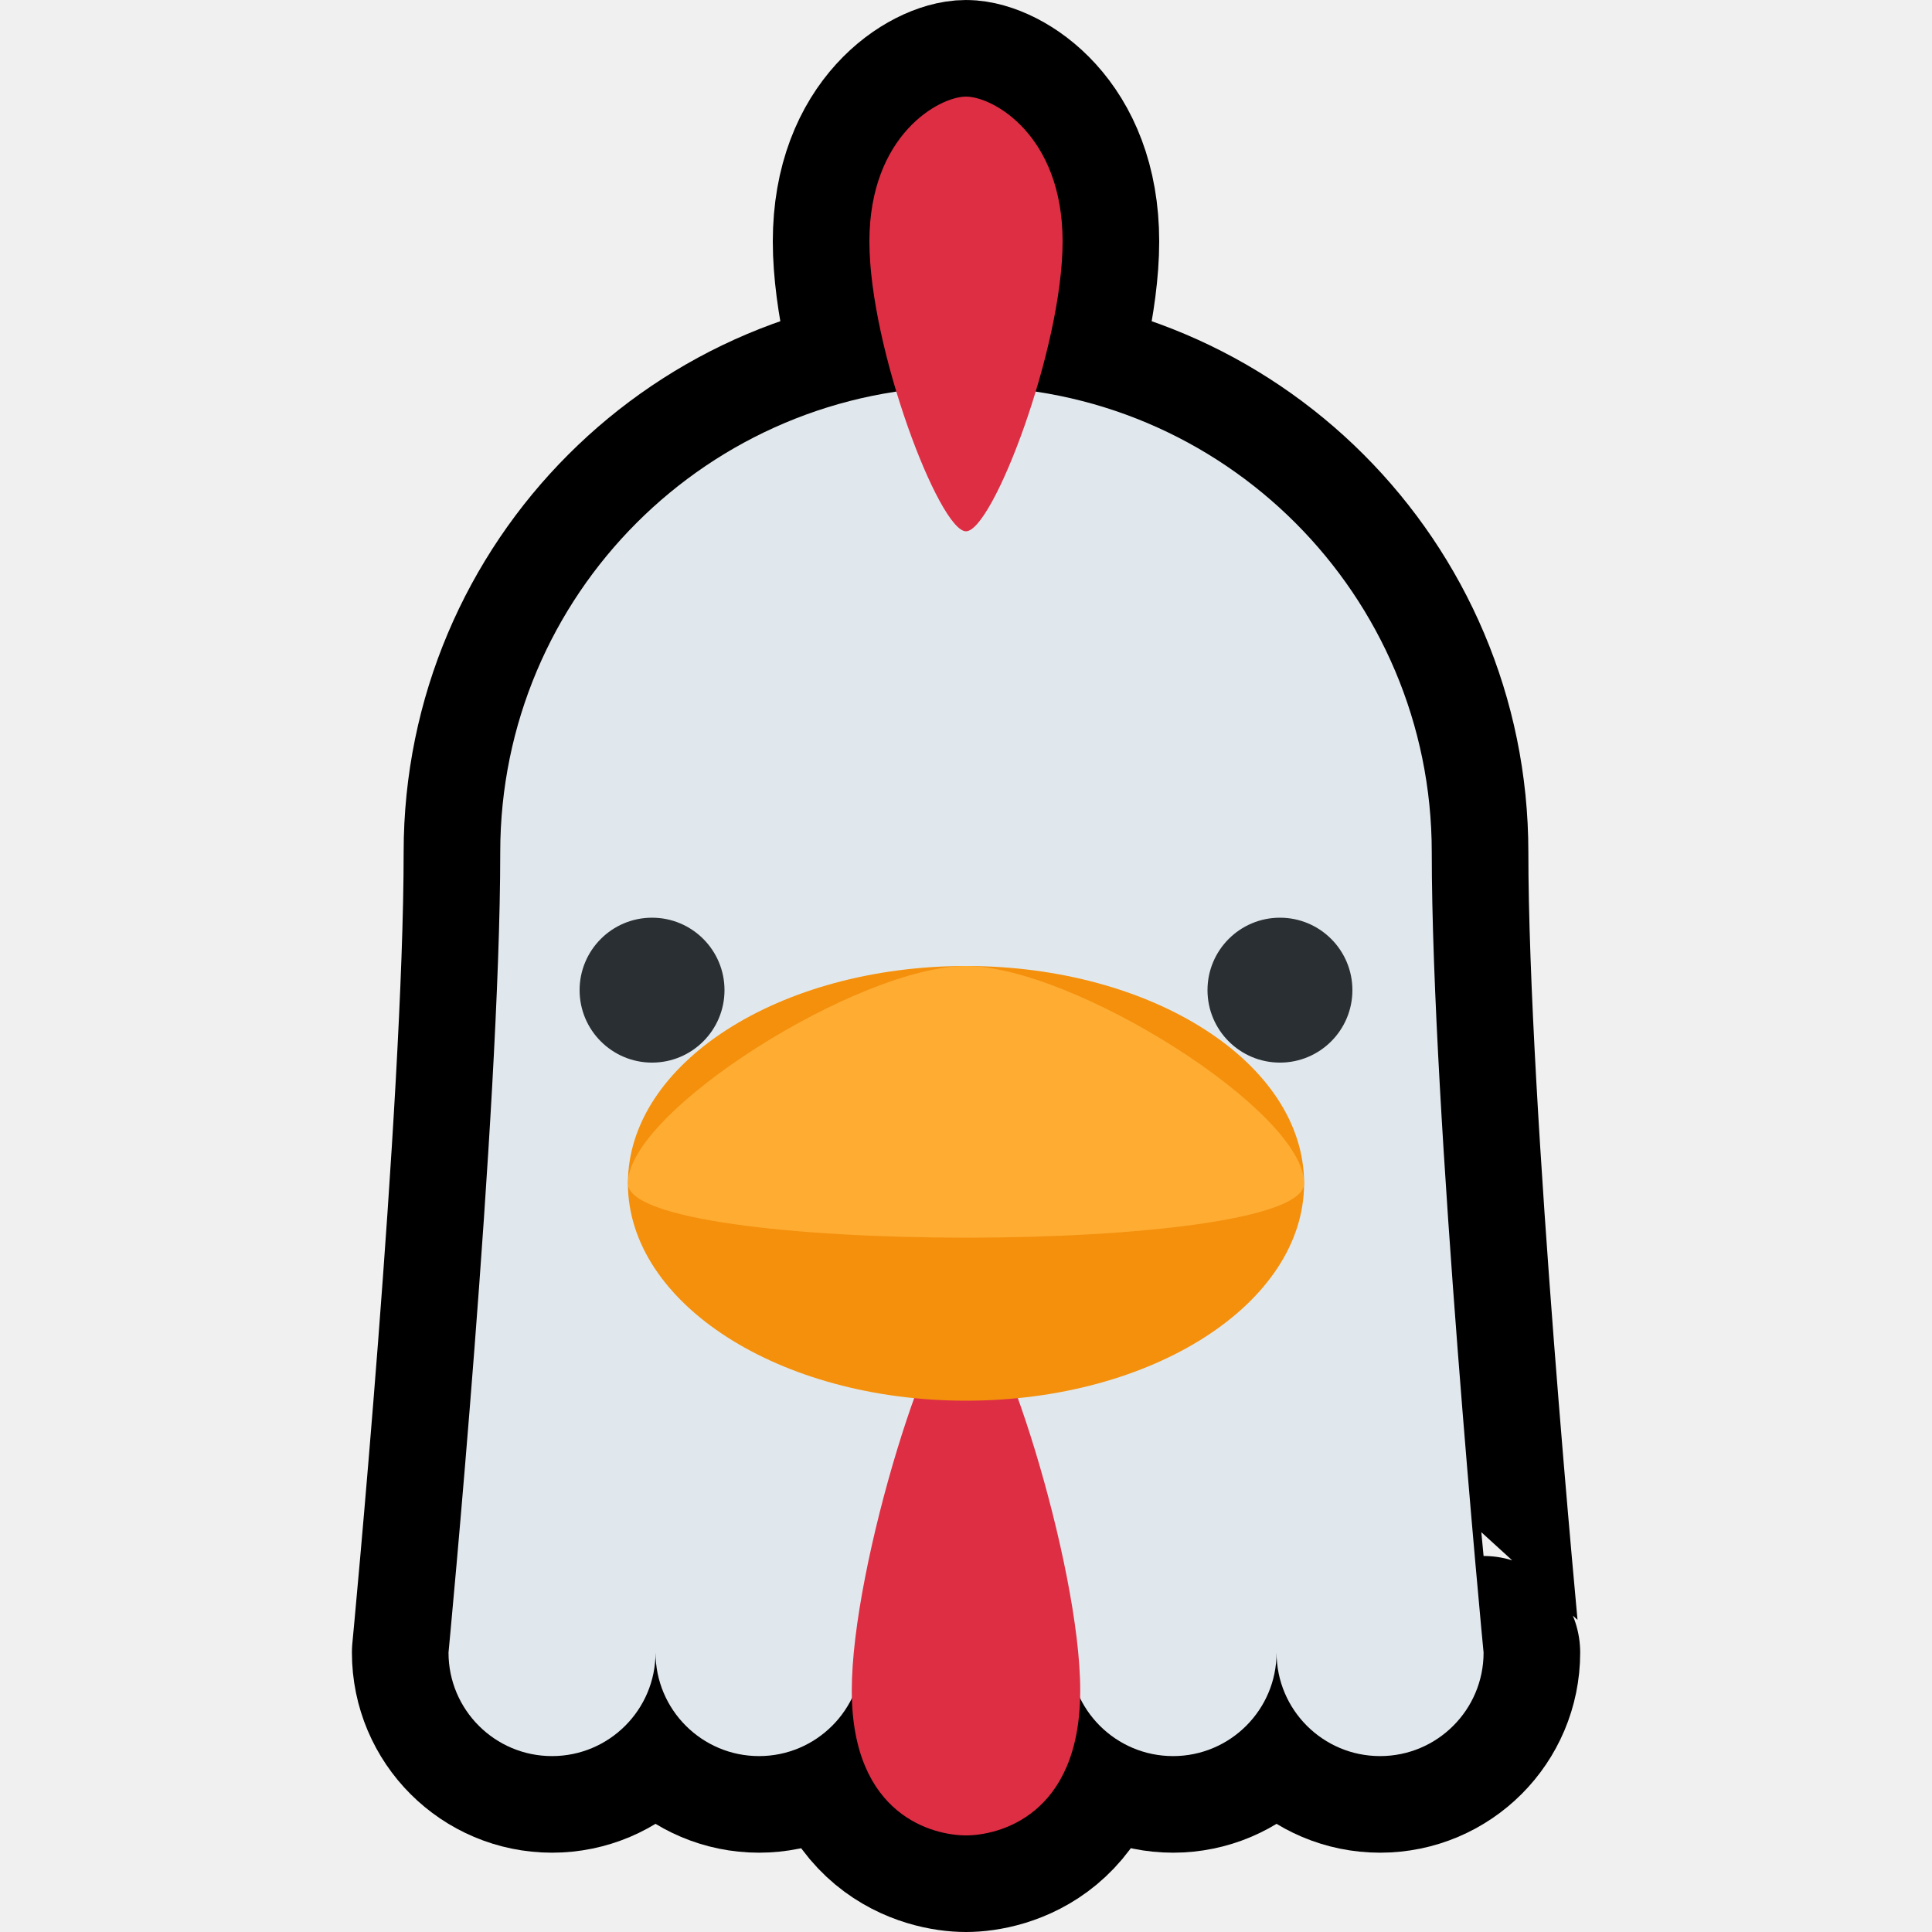
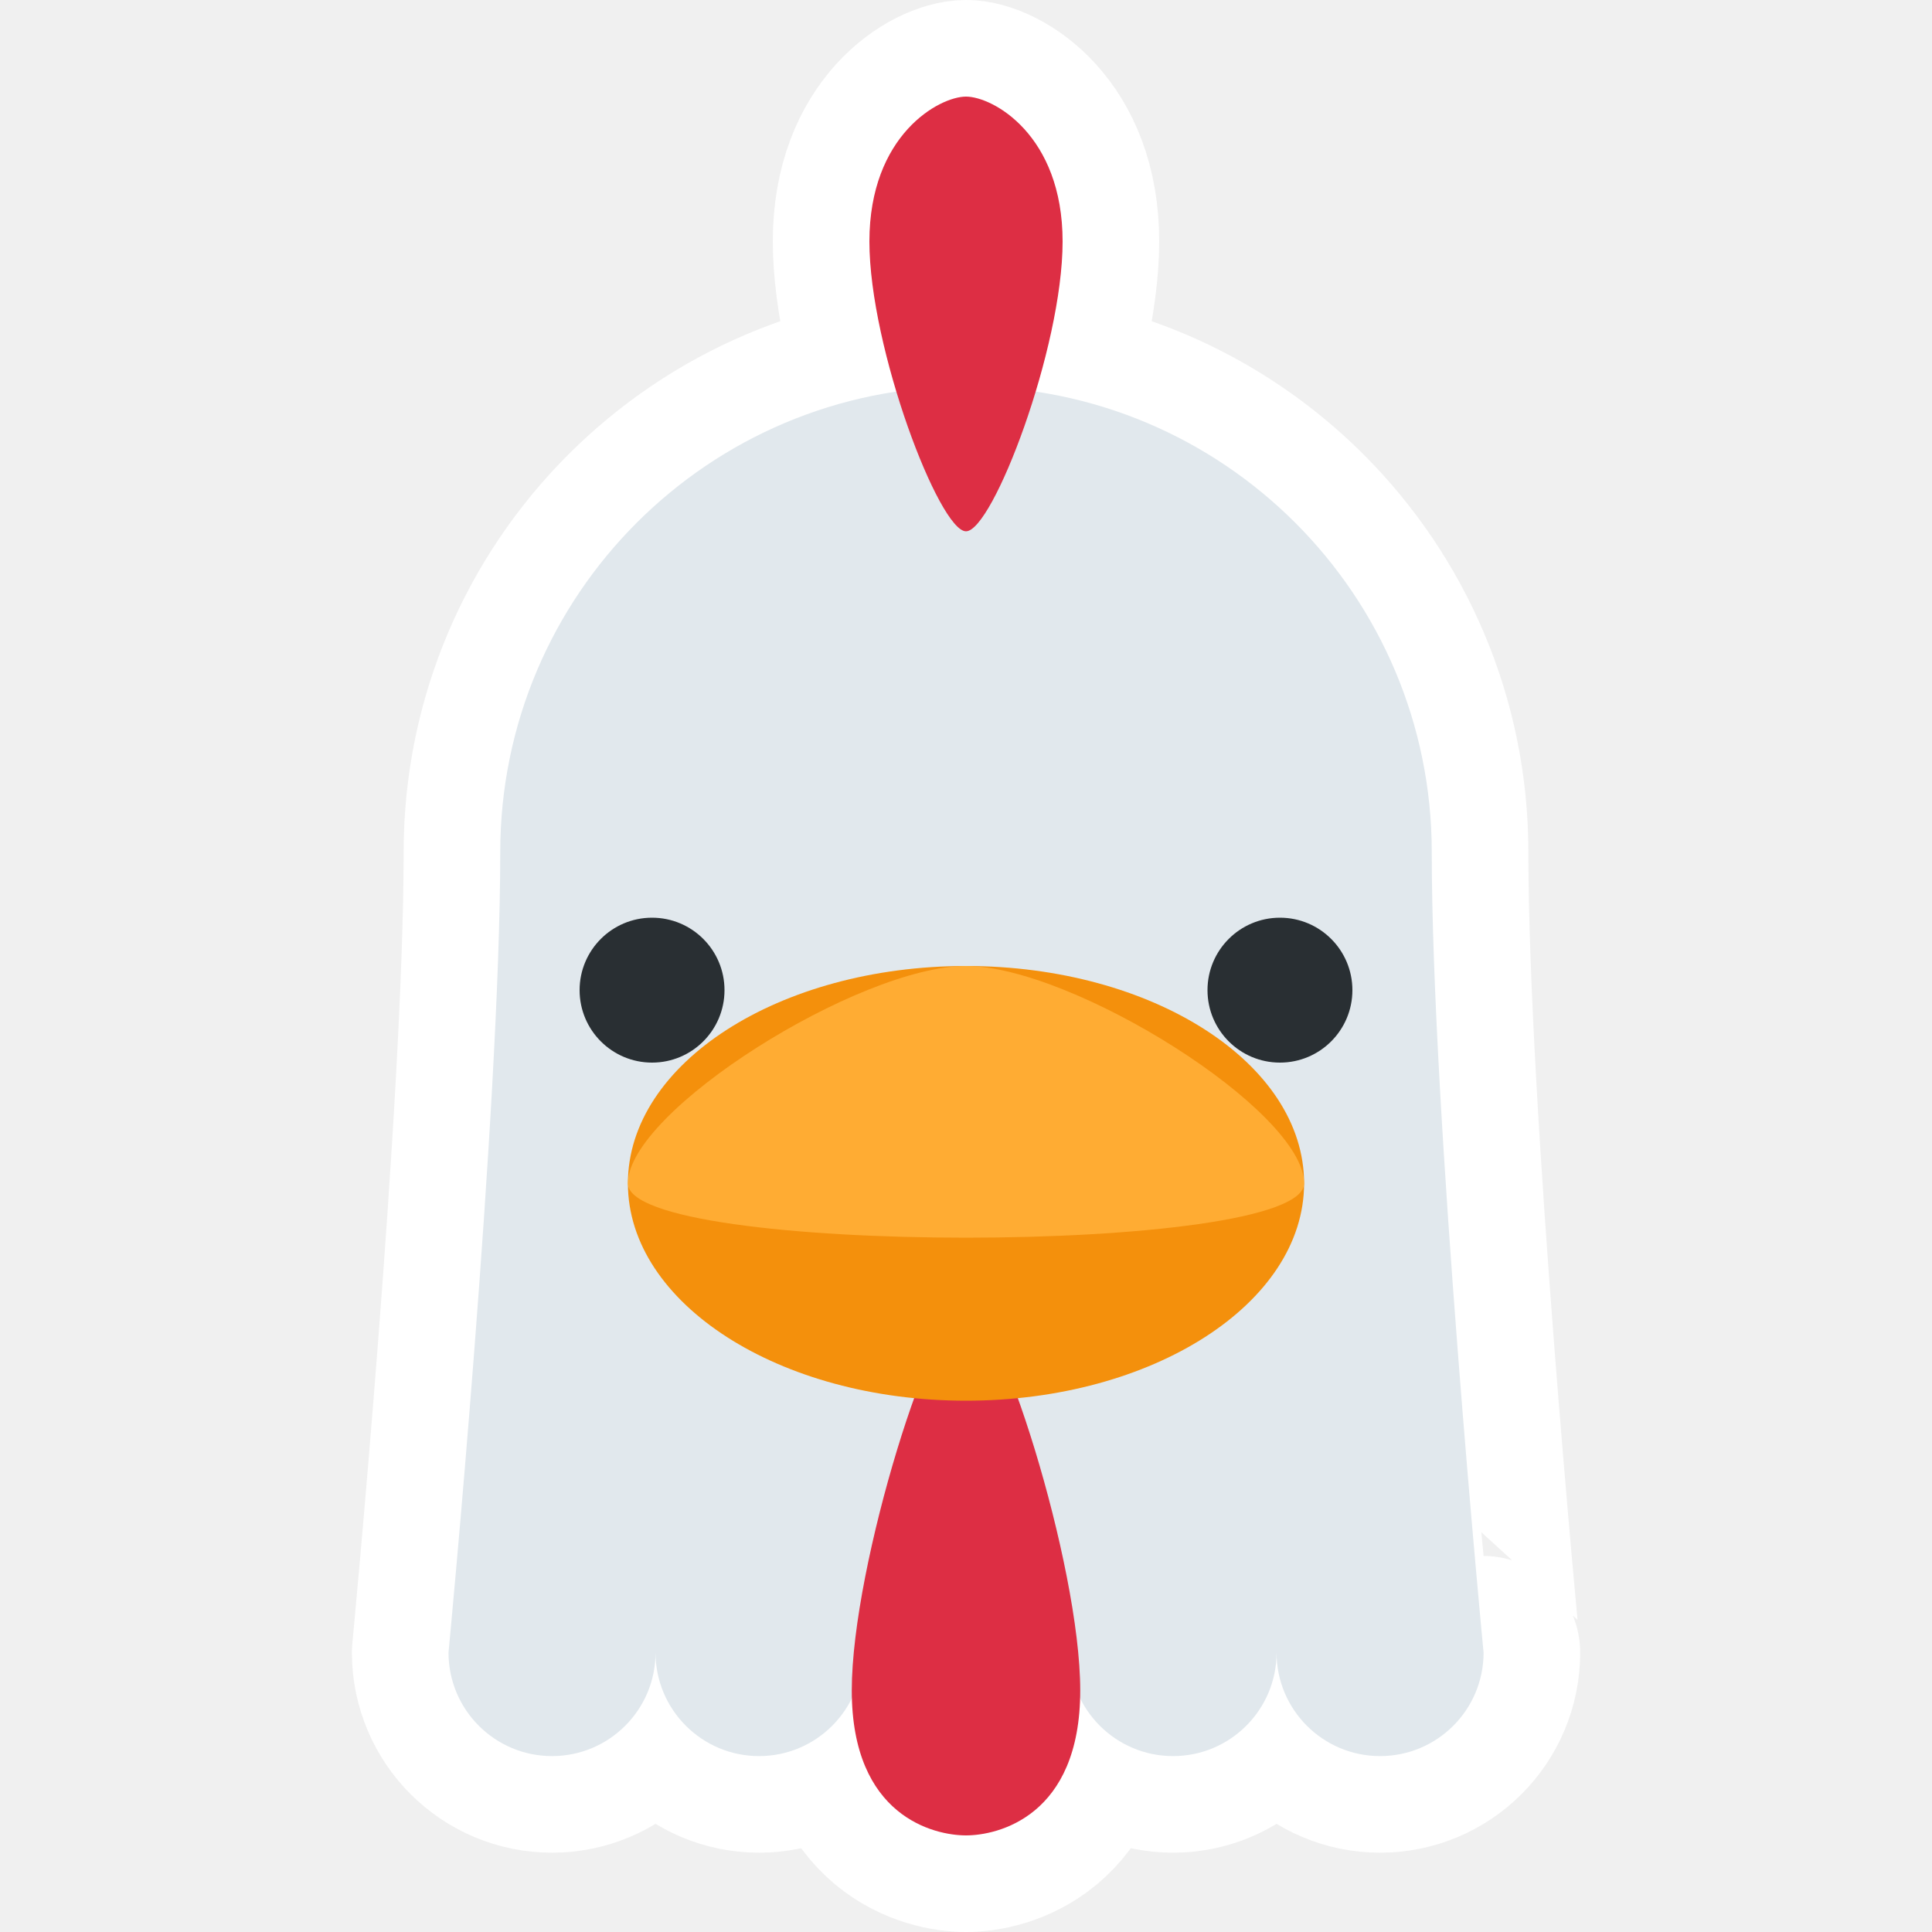
<svg xmlns="http://www.w3.org/2000/svg" viewBox="-2 -2 40 40">
  <g>
-     <path d="M20.143 32.215c0 1.183-.959 2.143-2.143 2.143s-2.143-.96-2.143-2.143c0-1.184.96-2.144 2.143-2.144s2.143.96 2.143 2.144z" stroke="black" stroke-linejoin="round" stroke-width="4px" />
-     <path d="M27.643 15.643C27.643 10.317 23.324 6 18 6c-5.326 0-9.643 4.317-9.643 9.643 0 5.357-1.071 16.572-1.071 16.572 0 1.183.959 2.143 2.143 2.143 1.183 0 2.143-.96 2.143-2.143 0 1.183.96 2.143 2.143 2.143 1.183 0 2.142-.96 2.142-2.143h4.286c0 1.183.96 2.143 2.144 2.143 1.183 0 2.143-.96 2.143-2.143 0 1.183.959 2.143 2.143 2.143 1.184 0 2.143-.96 2.143-2.143-.002 0-1.073-11.215-1.073-16.572z" stroke="black" stroke-linejoin="round" stroke-width="4px" />
-     <path d="M20 3c0 2.209-1.447 6-2 6-.552 0-2-3.791-2-6s1.448-3 2-3c.553 0 2 .791 2 3zm-4.365 30c0-2.612 1.711-8 2.365-8 .653 0 2.365 5.388 2.365 8S18.652 36 18 36c-.654 0-2.365-.388-2.365-3z" stroke="black" stroke-linejoin="round" stroke-width="4px" />
-     <ellipse cx="18" cy="22.5" rx="7" ry="4.5" stroke="black" stroke-linejoin="round" stroke-width="4px" />
-     <path d="M25 22.5c0 1.5-14 1.5-14 0s4.791-4.5 7-4.5 7 3 7 4.5z" stroke="black" stroke-linejoin="round" stroke-width="4px" />
-     <circle cx="11.5" cy="18.5" r="1.5" stroke="black" stroke-linejoin="round" stroke-width="4px" />
-     <circle cx="24.5" cy="18.5" r="1.5" stroke="black" stroke-linejoin="round" stroke-width="4px" />
+     <path d="M20.143 32.215c0 1.183-.959 2.143-2.143 2.143s-2.143-.96-2.143-2.143c0-1.184.96-2.144 2.143-2.144s2.143.96 2.143 2.144z" stroke="white" stroke-linejoin="round" stroke-width="4px" />
+     <path d="M27.643 15.643C27.643 10.317 23.324 6 18 6c-5.326 0-9.643 4.317-9.643 9.643 0 5.357-1.071 16.572-1.071 16.572 0 1.183.959 2.143 2.143 2.143 1.183 0 2.143-.96 2.143-2.143 0 1.183.96 2.143 2.143 2.143 1.183 0 2.142-.96 2.142-2.143h4.286c0 1.183.96 2.143 2.144 2.143 1.183 0 2.143-.96 2.143-2.143 0 1.183.959 2.143 2.143 2.143 1.184 0 2.143-.96 2.143-2.143-.002 0-1.073-11.215-1.073-16.572z" stroke="white" stroke-linejoin="round" stroke-width="4px" />
+     <path d="M20 3c0 2.209-1.447 6-2 6-.552 0-2-3.791-2-6s1.448-3 2-3c.553 0 2 .791 2 3zm-4.365 30c0-2.612 1.711-8 2.365-8 .653 0 2.365 5.388 2.365 8S18.652 36 18 36c-.654 0-2.365-.388-2.365-3z" stroke="white" stroke-linejoin="round" stroke-width="4px" />
+     <ellipse cx="18" cy="22.5" rx="7" ry="4.5" stroke="white" stroke-linejoin="round" stroke-width="4px" />
+     <path d="M25 22.5c0 1.5-14 1.5-14 0s4.791-4.5 7-4.5 7 3 7 4.5z" stroke="white" stroke-linejoin="round" stroke-width="4px" />
+     <circle cx="11.5" cy="18.5" r="1.5" stroke="white" stroke-linejoin="round" stroke-width="4px" />
+     <circle cx="24.5" cy="18.5" r="1.5" stroke="white" stroke-linejoin="round" stroke-width="4px" />
  </g>
  <path fill="#E1E8ED" d="M20.143 32.215c0 1.183-.959 2.143-2.143 2.143s-2.143-.96-2.143-2.143c0-1.184.96-2.144 2.143-2.144s2.143.96 2.143 2.144z" />
  <path fill="#E1E8ED" d="M27.643 15.643C27.643 10.317 23.324 6 18 6c-5.326 0-9.643 4.317-9.643 9.643 0 5.357-1.071 16.572-1.071 16.572 0 1.183.959 2.143 2.143 2.143 1.183 0 2.143-.96 2.143-2.143 0 1.183.96 2.143 2.143 2.143 1.183 0 2.142-.96 2.142-2.143h4.286c0 1.183.96 2.143 2.144 2.143 1.183 0 2.143-.96 2.143-2.143 0 1.183.959 2.143 2.143 2.143 1.184 0 2.143-.96 2.143-2.143-.002 0-1.073-11.215-1.073-16.572z" />
  <path fill="#DD2E44" d="M20 3c0 2.209-1.447 6-2 6-.552 0-2-3.791-2-6s1.448-3 2-3c.553 0 2 .791 2 3zm-4.365 30c0-2.612 1.711-8 2.365-8 .653 0 2.365 5.388 2.365 8S18.652 36 18 36c-.654 0-2.365-.388-2.365-3z" />
  <ellipse fill="#F4900C" cx="18" cy="22.5" rx="7" ry="4.5" />
  <path fill="#FFAC33" d="M25 22.5c0 1.5-14 1.5-14 0s4.791-4.5 7-4.5 7 3 7 4.5z" />
  <circle fill="#292F33" cx="11.5" cy="18.5" r="1.5" />
  <circle fill="#292F33" cx="24.5" cy="18.5" r="1.5" />
</svg>
